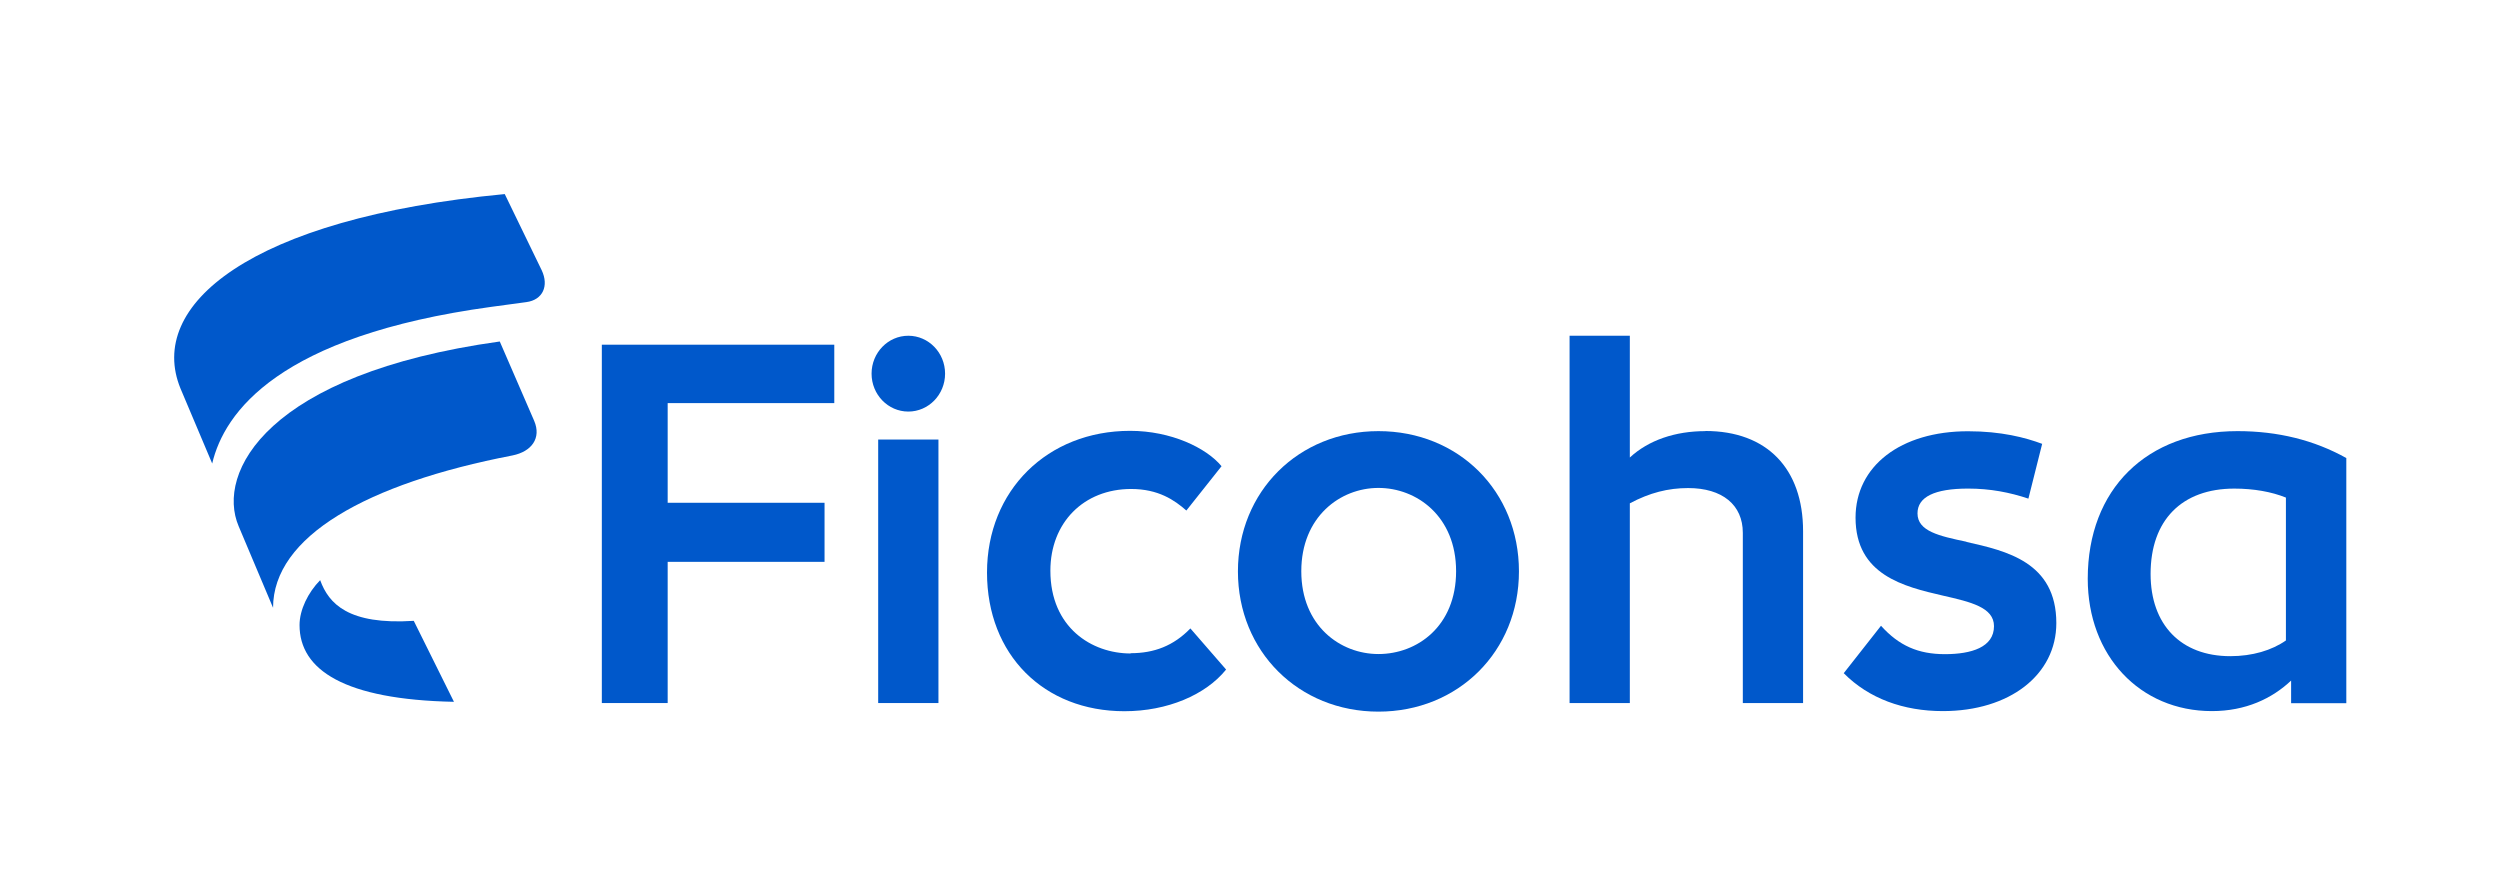
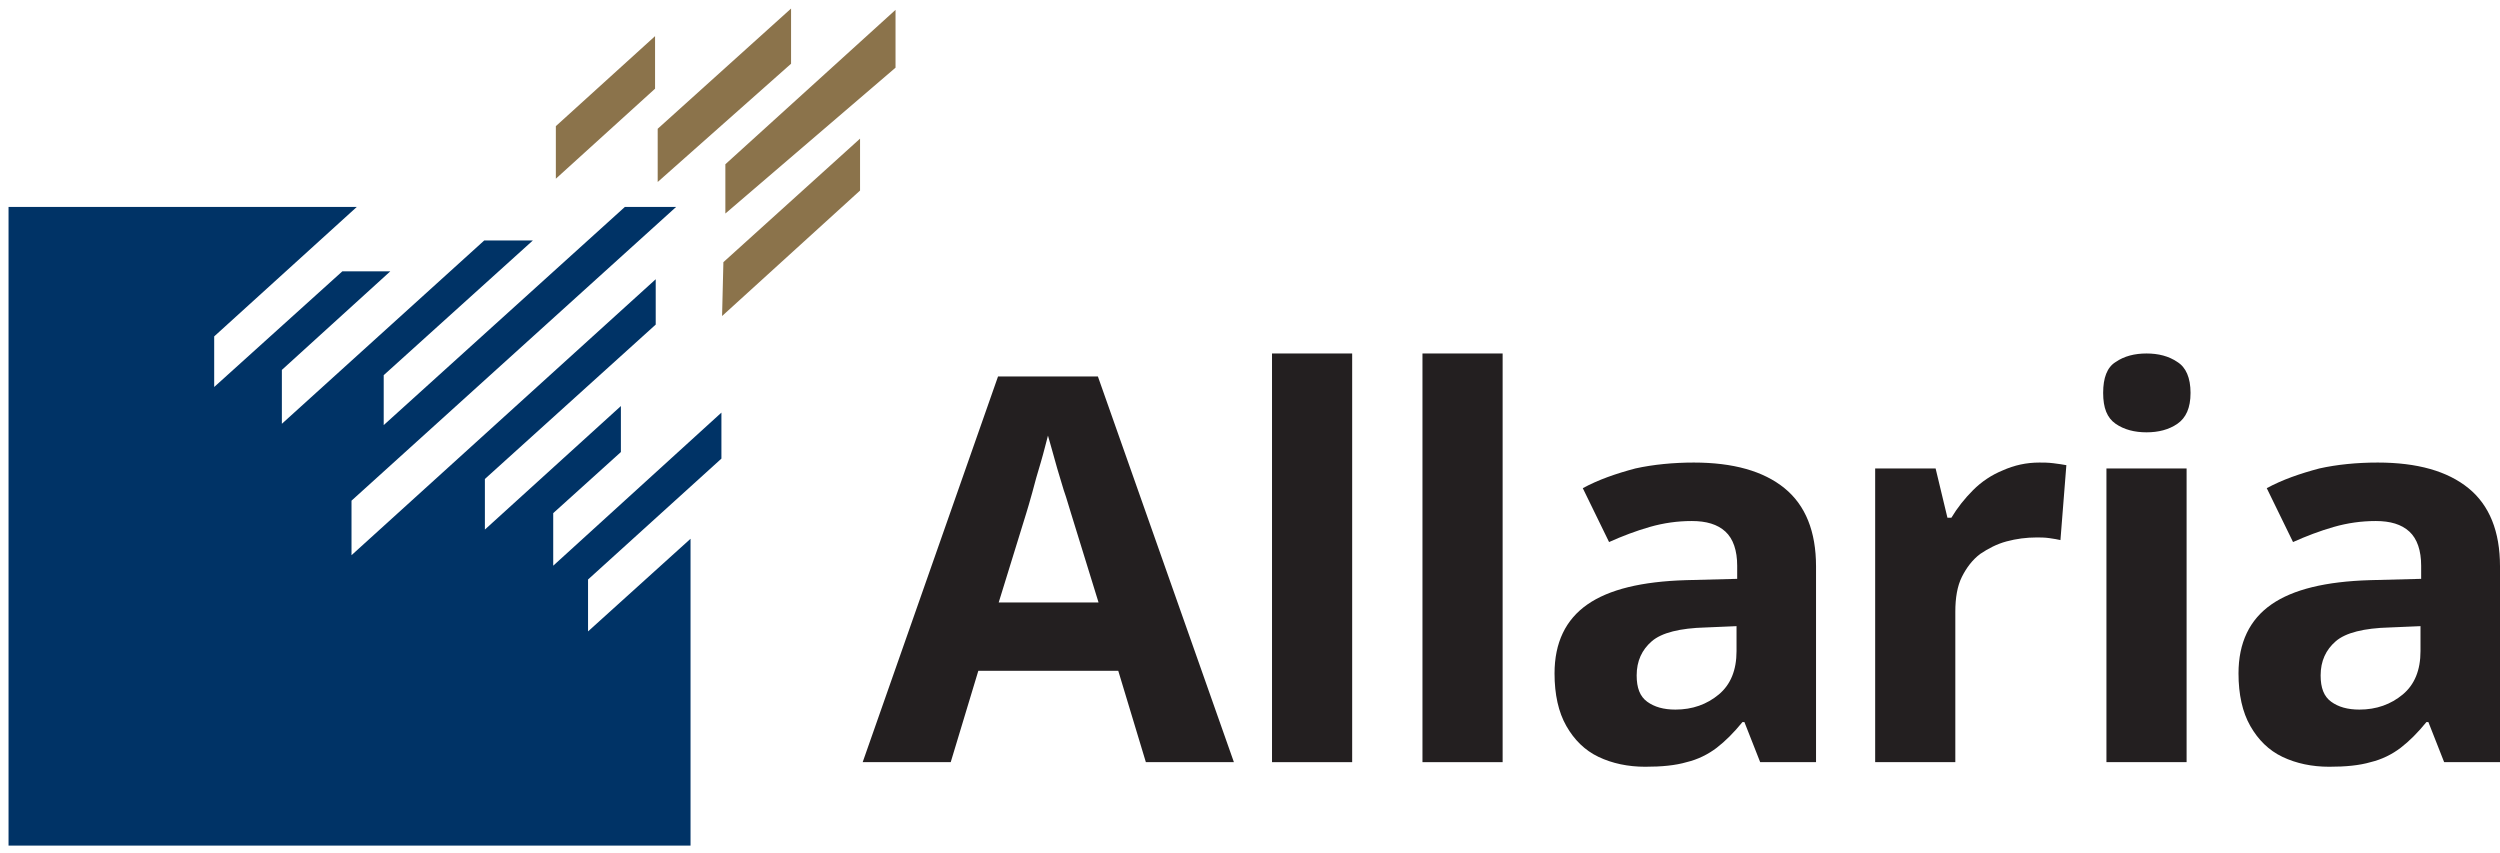
- <svg xmlns="http://www.w3.org/2000/svg" width="164" height="58" viewBox="0 0 164 58" fill="none">
-   <path d="M129.008 35.54C127.202 35.162 125.788 34.846 125.788 33.677C125.788 32.605 126.895 32.051 129.11 32.051C130.55 32.051 131.828 32.297 133.063 32.71L133.966 29.116C132.859 28.703 131.283 28.29 129.102 28.29C124.68 28.29 121.724 30.575 121.724 33.958C121.724 37.728 124.91 38.484 127.458 39.073C129.264 39.486 130.806 39.837 130.806 41.076C130.806 42.456 129.332 42.913 127.585 42.913C125.839 42.913 124.57 42.359 123.394 41.05L120.949 44.161C122.593 45.822 124.868 46.648 127.449 46.648C131.836 46.648 134.895 44.266 134.895 40.874C134.895 36.867 131.606 36.138 128.991 35.549L129.008 35.54Z" fill="#0058CB" />
-   <path d="M146.779 28.282C140.815 28.282 136.956 32.087 136.956 37.966C136.956 43.01 140.372 46.648 145.1 46.648C147.315 46.648 149.053 45.822 150.297 44.645V46.13H153.918V30.048C151.805 28.87 149.428 28.282 146.779 28.282ZM149.965 42.008C149.028 42.667 147.75 43.045 146.31 43.045C143.056 43.045 141.079 40.971 141.079 37.65C141.079 34.126 143.124 32.052 146.574 32.052C147.852 32.052 149.019 32.263 149.956 32.641V42.008H149.965Z" fill="#0058CB" />
-   <path d="M33.103 12.732C16.309 14.326 9.618 20.061 11.839 25.482L13.92 30.407C14.713 27.039 18.292 22.042 32.204 20.133L34.531 19.818C35.606 19.674 36.021 18.756 35.536 17.729L33.112 12.732H33.103Z" fill="#0058CB" />
-   <path d="M32.785 22.402C17.49 24.527 14.158 31.01 15.656 34.522L17.913 39.87C17.913 35.197 24.049 31.721 33.623 29.876C34.874 29.623 35.527 28.741 35.042 27.607L32.785 22.402Z" fill="#0058CB" />
-   <path d="M20.999 38.062C20.206 38.872 19.65 40.006 19.65 41.006C19.65 43.95 22.595 45.895 29.779 46.039L27.143 40.727C22.841 41.006 21.563 39.592 21.008 38.071L20.999 38.062Z" fill="#0058CB" />
-   <path d="M111.875 28.282C109.899 28.282 108.152 28.871 106.917 30.013V22.025H102.964V46.121H106.917V33.018C108.22 32.324 109.43 32.017 110.742 32.017C112.991 32.017 114.329 33.124 114.329 34.952V46.121H118.282V34.846C118.282 30.734 115.905 28.273 111.875 28.273V28.282Z" fill="#0058CB" />
-   <path d="M90.425 28.282C85.195 28.282 81.208 32.227 81.208 37.483C81.208 42.738 85.195 46.683 90.425 46.683C95.656 46.683 99.643 42.738 99.643 37.483C99.643 32.227 95.69 28.282 90.425 28.282ZM90.425 42.905C87.912 42.905 85.365 41.042 85.365 37.474C85.365 33.906 87.912 32.008 90.425 32.008C92.939 32.008 95.52 33.871 95.52 37.474C95.52 41.077 92.973 42.905 90.425 42.905Z" fill="#0058CB" />
-   <path d="M74.17 42.868C71.623 42.868 68.905 41.172 68.905 37.437C68.905 34.291 71.086 32.077 74.204 32.077C75.985 32.077 77.049 32.806 77.825 33.491L80.133 30.583C79.128 29.37 76.811 28.263 74.136 28.263C68.709 28.263 64.748 32.173 64.748 37.56C64.748 42.947 68.471 46.656 73.761 46.656C76.581 46.656 79.094 45.583 80.432 43.922L78.089 41.225C76.981 42.367 75.712 42.85 74.17 42.85V42.868Z" fill="#0058CB" />
-   <path d="M61.562 28.834H57.609V46.12H61.562V28.834Z" fill="#0058CB" />
-   <path d="M59.586 26.999C60.917 26.999 61.997 25.885 61.997 24.512C61.997 23.138 60.917 22.025 59.586 22.025C58.255 22.025 57.175 23.138 57.175 24.512C57.175 25.885 58.255 26.999 59.586 26.999Z" fill="#0058CB" />
-   <path d="M39.48 46.12H43.799V36.857H54.09V32.982H43.799V26.444H54.729V22.612H39.48V46.12Z" fill="#0058CB" />
+ <svg xmlns="http://www.w3.org/2000/svg" version="1.1" id="Capa_1" x="0px" y="0px" viewBox="0 0 380.5 129.7" style="enable-background:new 0 0 380.5 129.7;" xml:space="preserve">
+   <style type="text/css">
+ 	.st0{fill:#003366;}
+ 	.st1{fill:#8B734B;}
+ 	.st2{fill:#231F20;}
+ </style>
+   <g>
+     <polygon class="st0" points="54.3,31.5 32.6,51.2 32.6,58.9 52.1,41.3 59.4,41.3 42.9,56.3 42.9,64.5 73.7,36.6 81.1,36.6    58.4,57.1 58.4,64.7 95.1,31.5 102.9,31.5 53.5,76.2 53.5,84.5 99.8,42.5 99.8,49.4 73.8,72.9 73.8,80.6 94.5,61.8 94.5,68.8    84.2,78.1 84.2,86.1 109.8,62.8 109.8,69.8 89.5,88.2 89.5,96.1 105.1,82 105.1,128.7 1.3,128.7 1.3,31.5  " />
+     <polygon class="st1" points="84.6,27.2 84.6,19.2 99.7,5.5 99.7,13.5  " />
+     <polygon class="st1" points="100.1,27.7 100.1,19.6 120.4,1.3 120.4,9.7  " />
+     <polygon class="st1" points="110.4,32.5 110.4,25 136.3,1.5 136.3,10.3  " />
+     <polygon class="st1" points="110.1,39.9 130.9,21.1 130.9,29 109.9,48.1  " />
+     <path class="st2" d="M174.4,116l-4.2-13.9h-21.3l-4.2,13.9h-13.4l20.6-58.7h15.2l20.7,58.7L174.4,116L174.4,116z M167.2,91.7   L163,78.1c-0.3-0.9-0.6-2.1-1.1-3.5c-0.4-1.4-0.9-2.9-1.3-4.4c-0.4-1.5-0.8-2.8-1.1-3.9c-0.3,1.1-0.6,2.4-1.1,4.1   c-0.5,1.6-0.9,3.1-1.3,4.6c-0.4,1.4-0.7,2.5-0.9,3.1L152,91.7L167.2,91.7L167.2,91.7z" />
+     <rect x="193.6" y="53.8" class="st2" width="12.2" height="62.2" />
+     <rect x="216.5" y="53.8" class="st2" width="12.2" height="62.2" />
+     <path class="st2" d="M257.8,70.4c6,0,10.6,1.3,13.8,3.9c3.2,2.6,4.8,6.6,4.8,11.9V116h-8.5l-2.4-6.1h-0.3c-1.3,1.6-2.6,2.9-3.9,3.9   c-1.3,1-2.9,1.8-4.6,2.2c-1.7,0.5-3.8,0.7-6.3,0.7c-2.6,0-5-0.5-7.1-1.5c-2.1-1-3.7-2.6-4.9-4.7c-1.2-2.1-1.8-4.8-1.8-8   c0-4.7,1.7-8.2,5-10.5s8.3-3.5,15-3.7l7.8-0.2v-2c0-2.3-0.6-4.1-1.8-5.2c-1.2-1.1-2.9-1.6-5.1-1.6c-2.2,0-4.3,0.3-6.4,0.9   c-2.1,0.6-4.2,1.4-6.2,2.3l-4-8.2c2.4-1.3,5-2.2,8-3C251.6,70.7,254.7,70.4,257.8,70.4 M264.3,95.3l-4.7,0.2   c-3.9,0.1-6.7,0.8-8.2,2.1c-1.5,1.3-2.3,3-2.3,5.2c0,1.9,0.5,3.2,1.6,4c1.1,0.8,2.5,1.2,4.3,1.2c2.6,0,4.8-0.8,6.6-2.3   c1.8-1.5,2.7-3.7,2.7-6.6V95.3z" />
+     <path class="st2" d="M310.4,70.4c0.6,0,1.3,0,2.1,0.1c0.8,0.1,1.5,0.2,2,0.3l-0.9,11.4c-0.4-0.1-1-0.2-1.7-0.3   c-0.7-0.1-1.4-0.1-1.9-0.1c-1.6,0-3.1,0.2-4.6,0.6c-1.5,0.4-2.8,1.1-4,1.9c-1.2,0.9-2.1,2.1-2.8,3.5c-0.7,1.4-1,3.2-1,5.3V116   h-12.2V71.3h9.2l1.8,7.5h0.6c0.9-1.5,2-2.9,3.3-4.2c1.3-1.3,2.8-2.3,4.5-3C306.6,70.8,308.4,70.4,310.4,70.4" />
+     <path class="st2" d="M326.7,53.8c1.8,0,3.4,0.4,4.7,1.3c1.3,0.8,2,2.4,2,4.7c0,2.3-0.7,3.8-2,4.7c-1.3,0.9-2.9,1.3-4.7,1.3   c-1.8,0-3.4-0.4-4.7-1.3c-1.3-0.9-1.9-2.4-1.9-4.7c0-2.3,0.6-3.9,1.9-4.7C323.3,54.2,324.9,53.8,326.7,53.8 M332.8,116h-12.2V71.3   h12.2V116z" />
+     <path class="st2" d="M361.9,70.4c6,0,10.6,1.3,13.8,3.9c3.2,2.6,4.8,6.6,4.8,11.9V116H372l-2.4-6.1h-0.3c-1.3,1.6-2.6,2.9-3.9,3.9   c-1.3,1-2.9,1.8-4.6,2.2c-1.7,0.5-3.8,0.7-6.3,0.7c-2.6,0-5-0.5-7.1-1.5c-2.1-1-3.7-2.6-4.9-4.7c-1.2-2.1-1.8-4.8-1.8-8   c0-4.7,1.7-8.2,5-10.5c3.3-2.3,8.3-3.5,15-3.7l7.8-0.2v-2c0-2.3-0.6-4.1-1.8-5.2c-1.2-1.1-2.9-1.6-5.1-1.6c-2.2,0-4.3,0.3-6.4,0.9   c-2.1,0.6-4.2,1.4-6.2,2.3l-4-8.2c2.4-1.3,5-2.2,8-3C355.7,70.7,358.7,70.4,361.9,70.4 M368.4,95.3l-4.7,0.2   c-3.9,0.1-6.7,0.8-8.2,2.1c-1.5,1.3-2.3,3-2.3,5.2c0,1.9,0.5,3.2,1.6,4c1.1,0.8,2.5,1.2,4.3,1.2c2.6,0,4.8-0.8,6.6-2.3   c1.8-1.5,2.7-3.7,2.7-6.6V95.3z" />
+   </g>
</svg>
